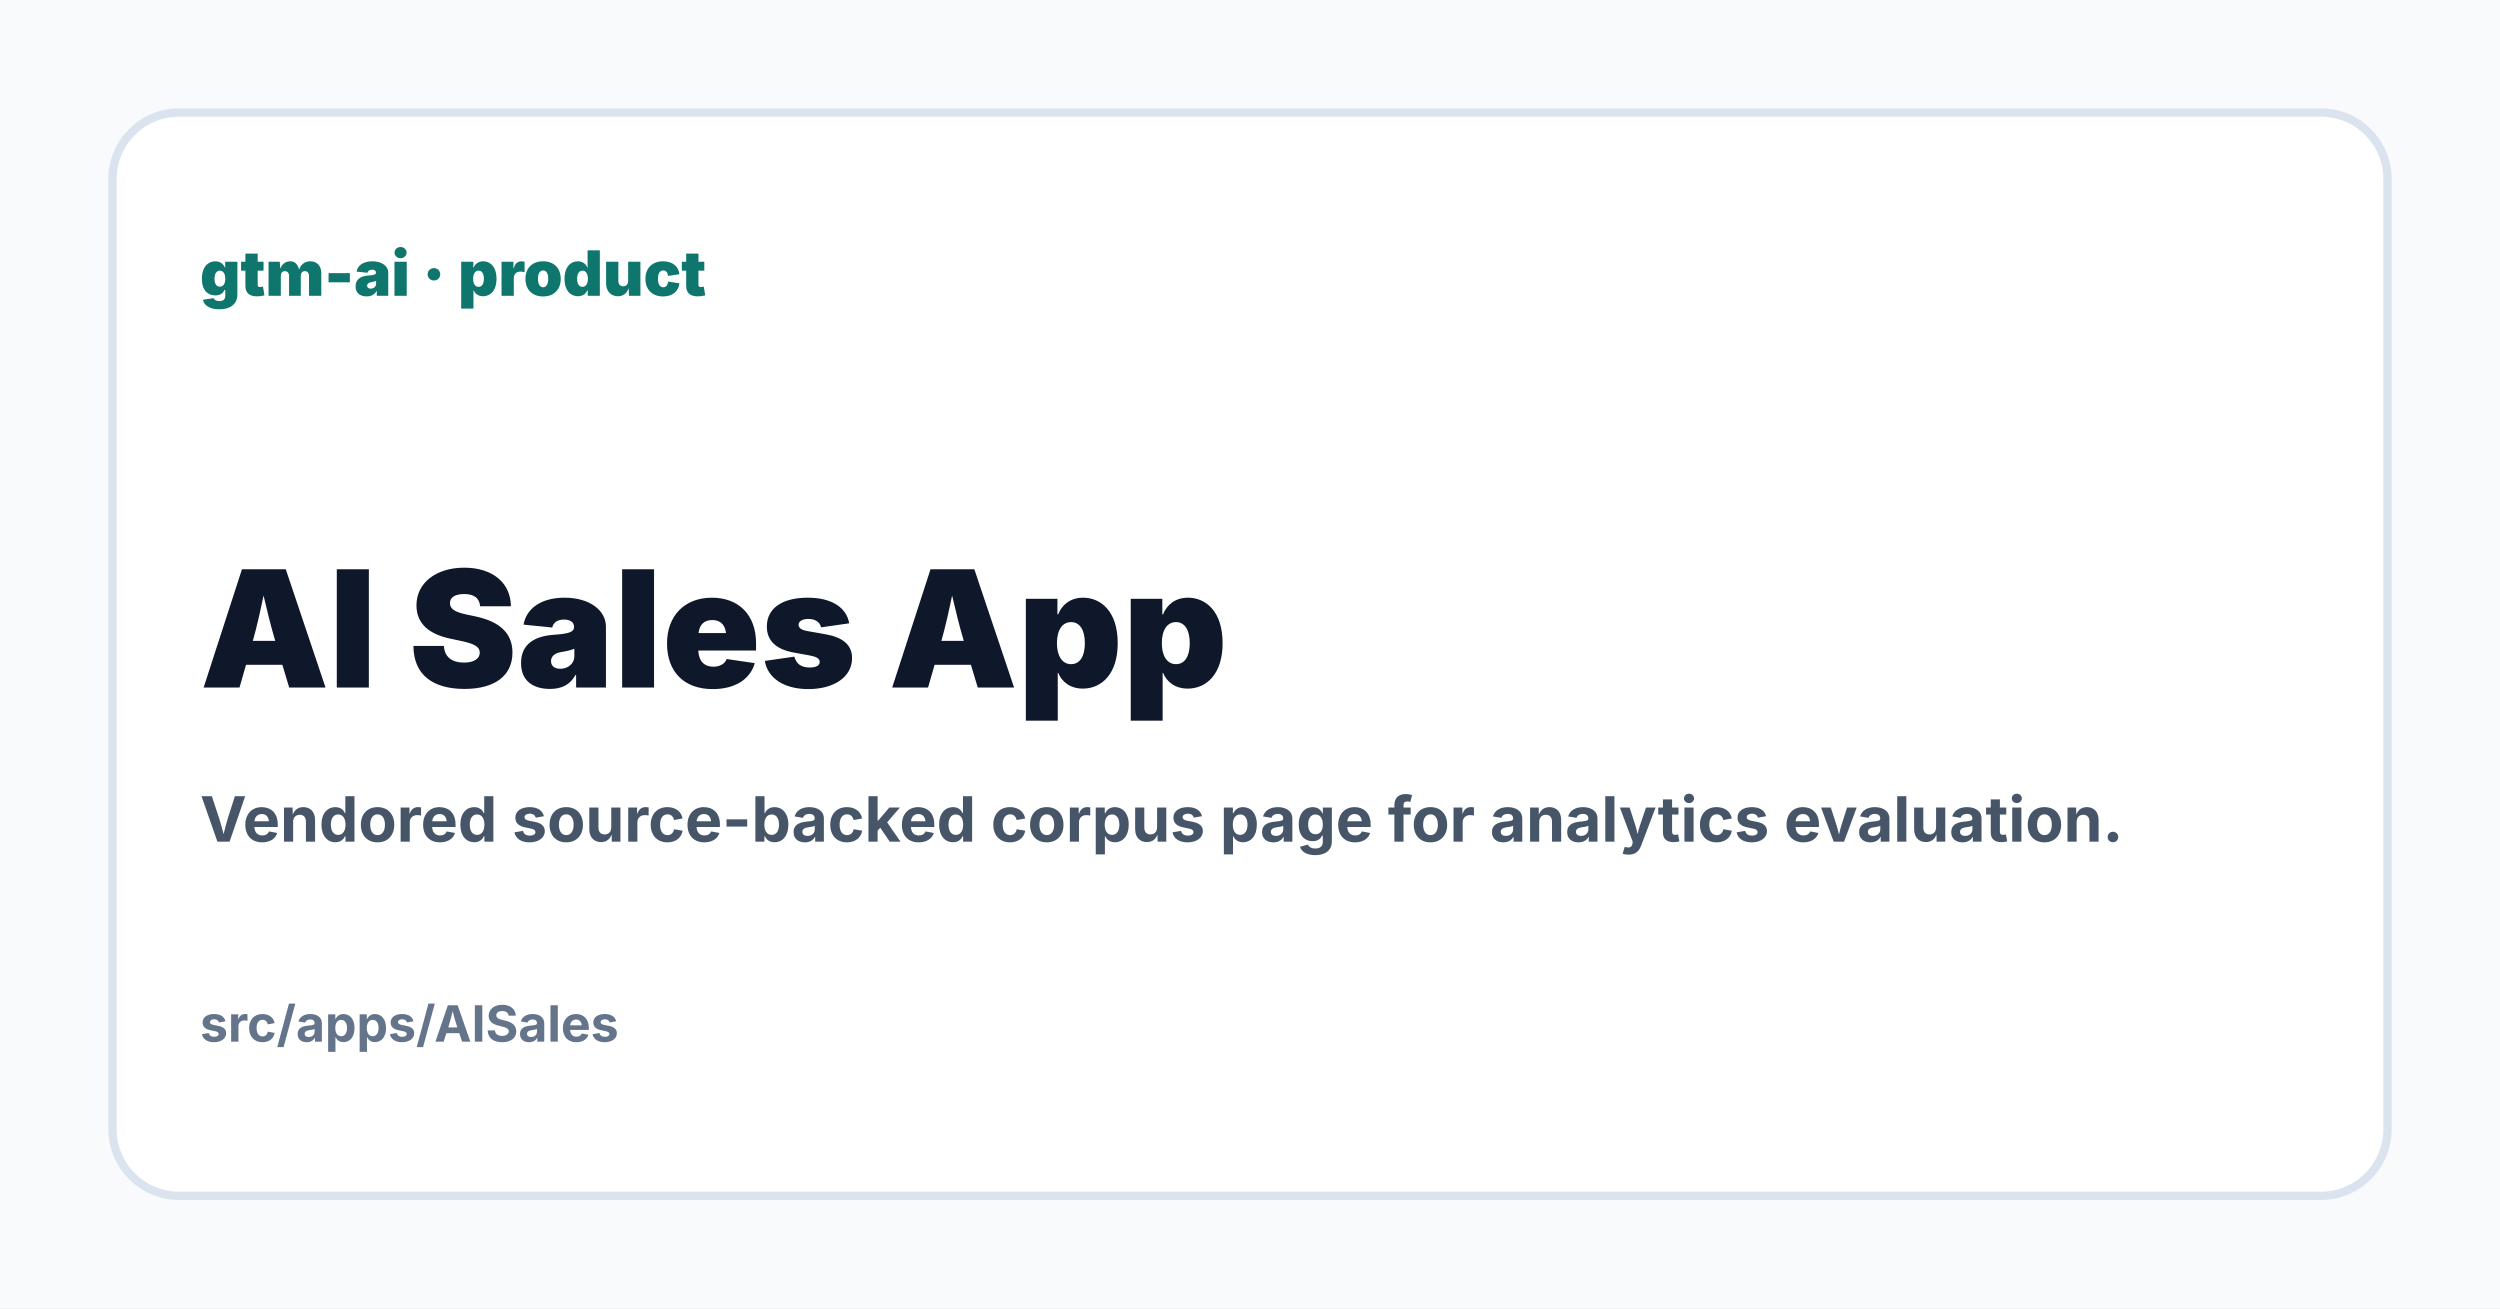
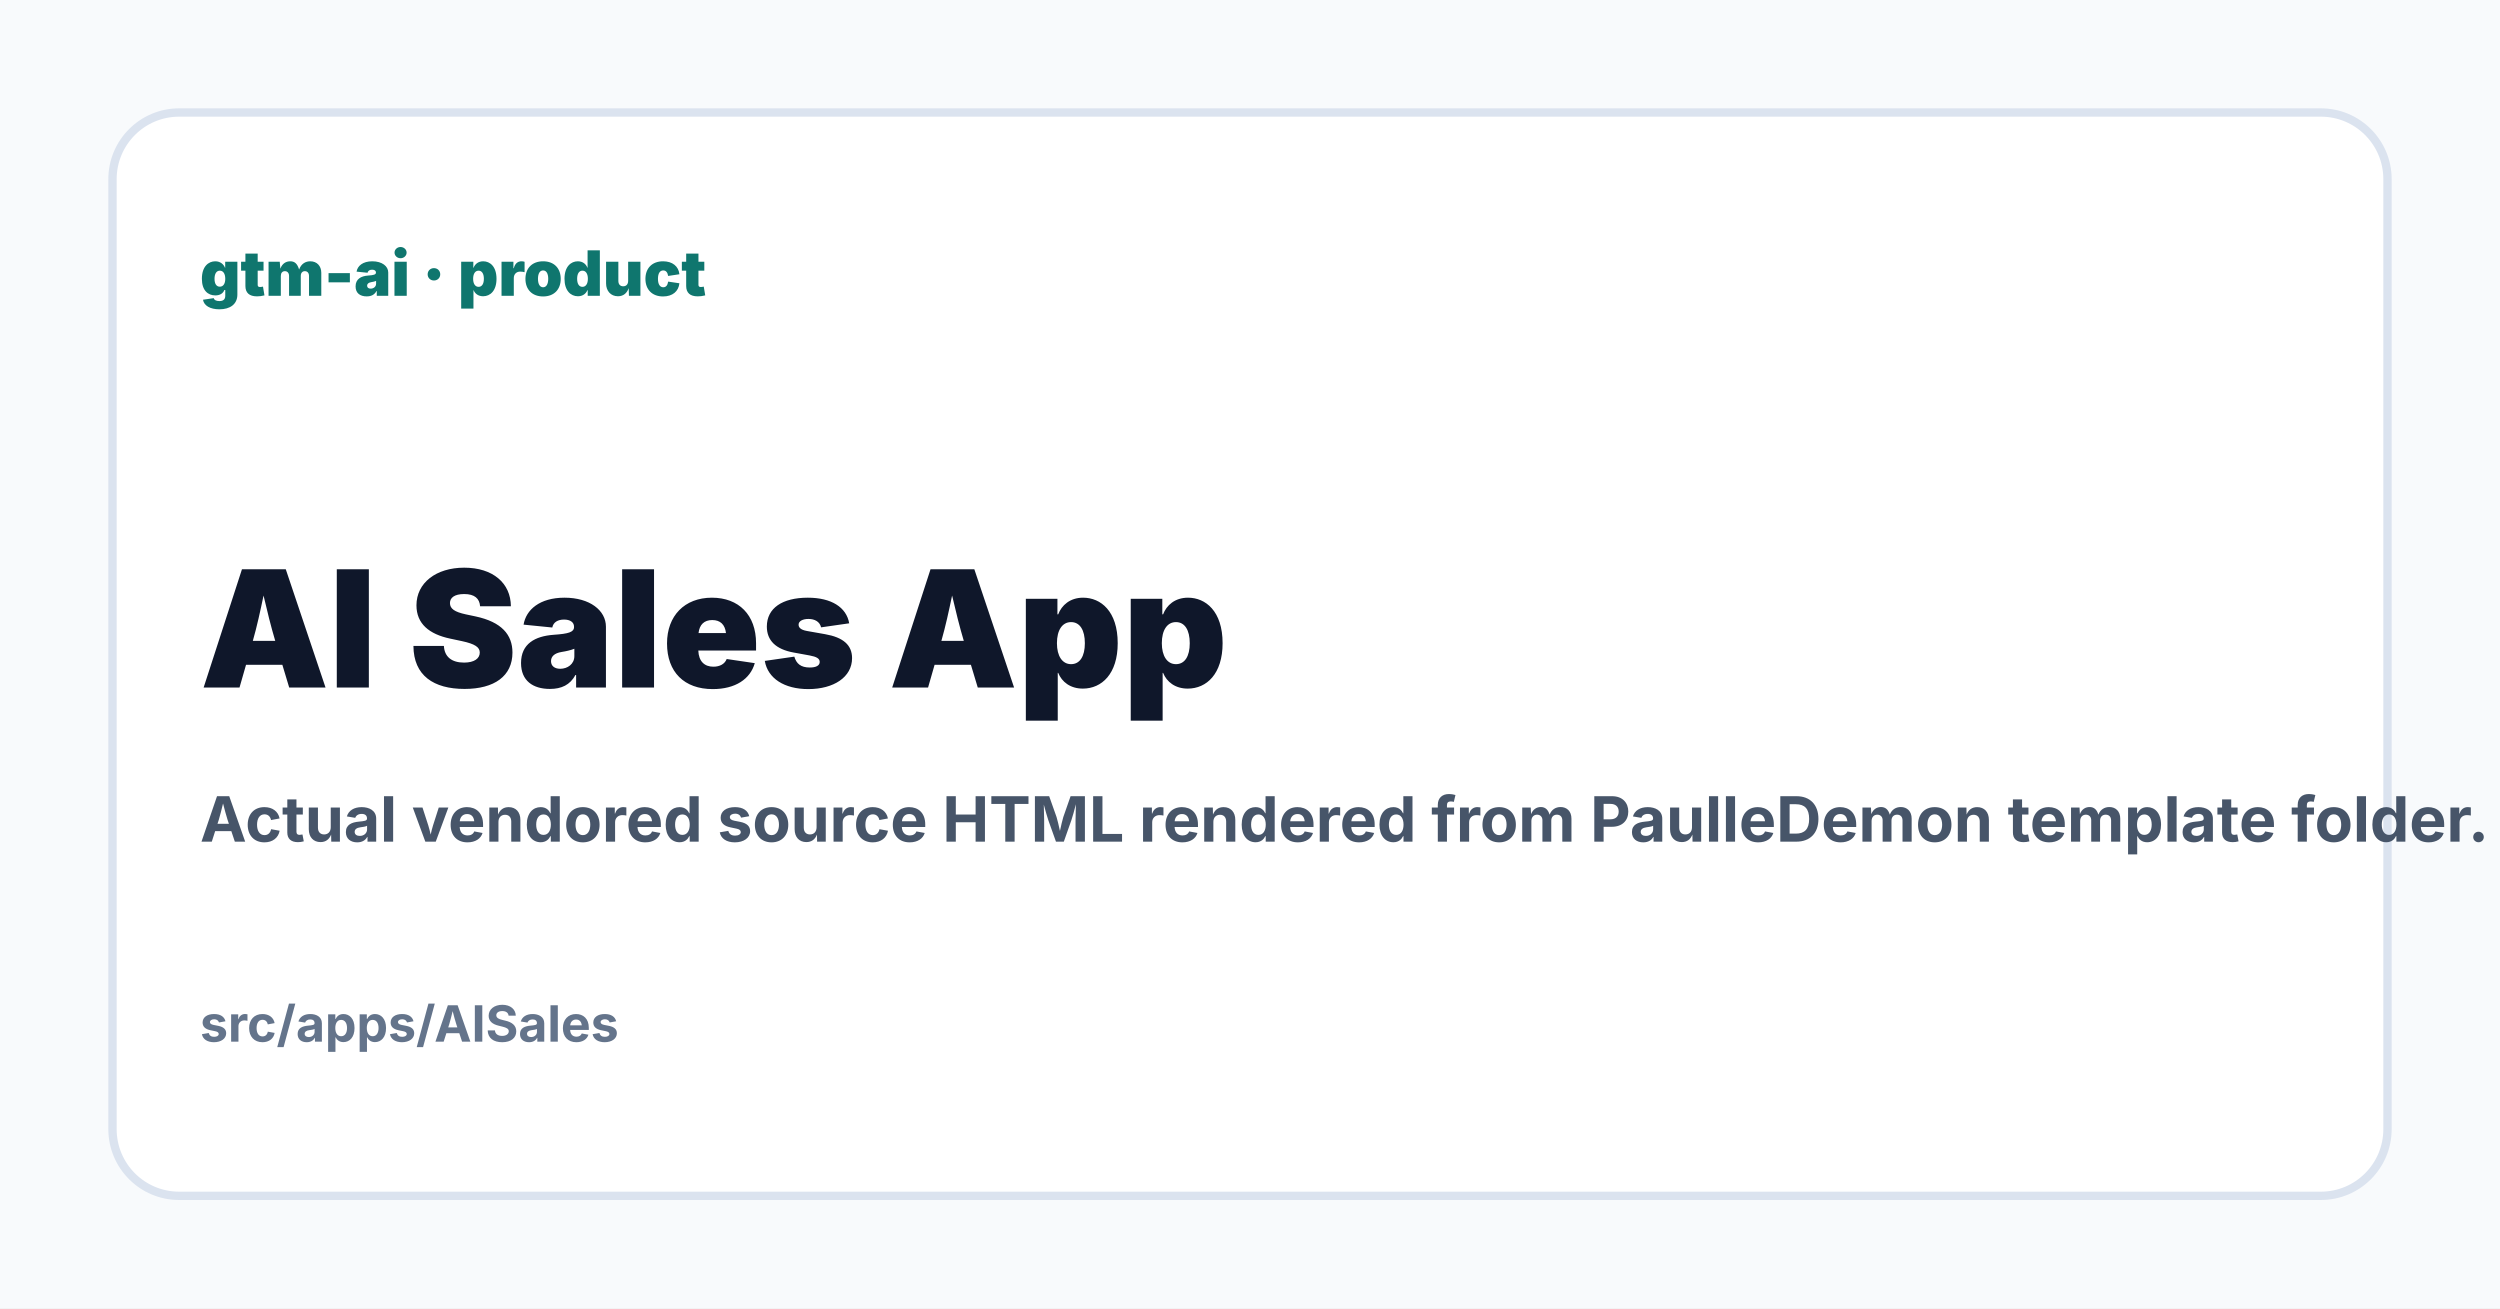
<svg xmlns="http://www.w3.org/2000/svg" width="1200" height="628" viewBox="0 0 1200 628" role="img" aria-label="AI Sales App preview">
  <rect width="1200" height="628" fill="#f8fafc" />
  <rect x="54" y="54" width="1092" height="520" rx="32" fill="#ffffff" stroke="#dbe3ef" stroke-width="4" />
  <text x="96" y="142" fill="#0f766e" font-family="Inter, Arial, sans-serif" font-size="30" font-weight="850">gtm-ai · product</text>
  <text x="96" y="330" fill="#0f172a" font-family="Inter, Arial, sans-serif" font-size="78" font-weight="900">AI Sales App</text>
-   <text x="96" y="404" fill="#475569" font-family="Inter, Arial, sans-serif" font-size="30" font-weight="650">Vendored source-backed corpus page for analytics evaluation.</text>
+   <text x="96" y="404" fill="#475569" font-family="Inter, Arial, sans-serif" font-size="30" font-weight="650">Actual vendored source HTML rendered from PaulleDemon template folder.</text>
  <text x="96" y="500" fill="#64748b" font-family="Inter, Arial, sans-serif" font-size="24" font-weight="650">src/apps/AISales</text>
</svg>
